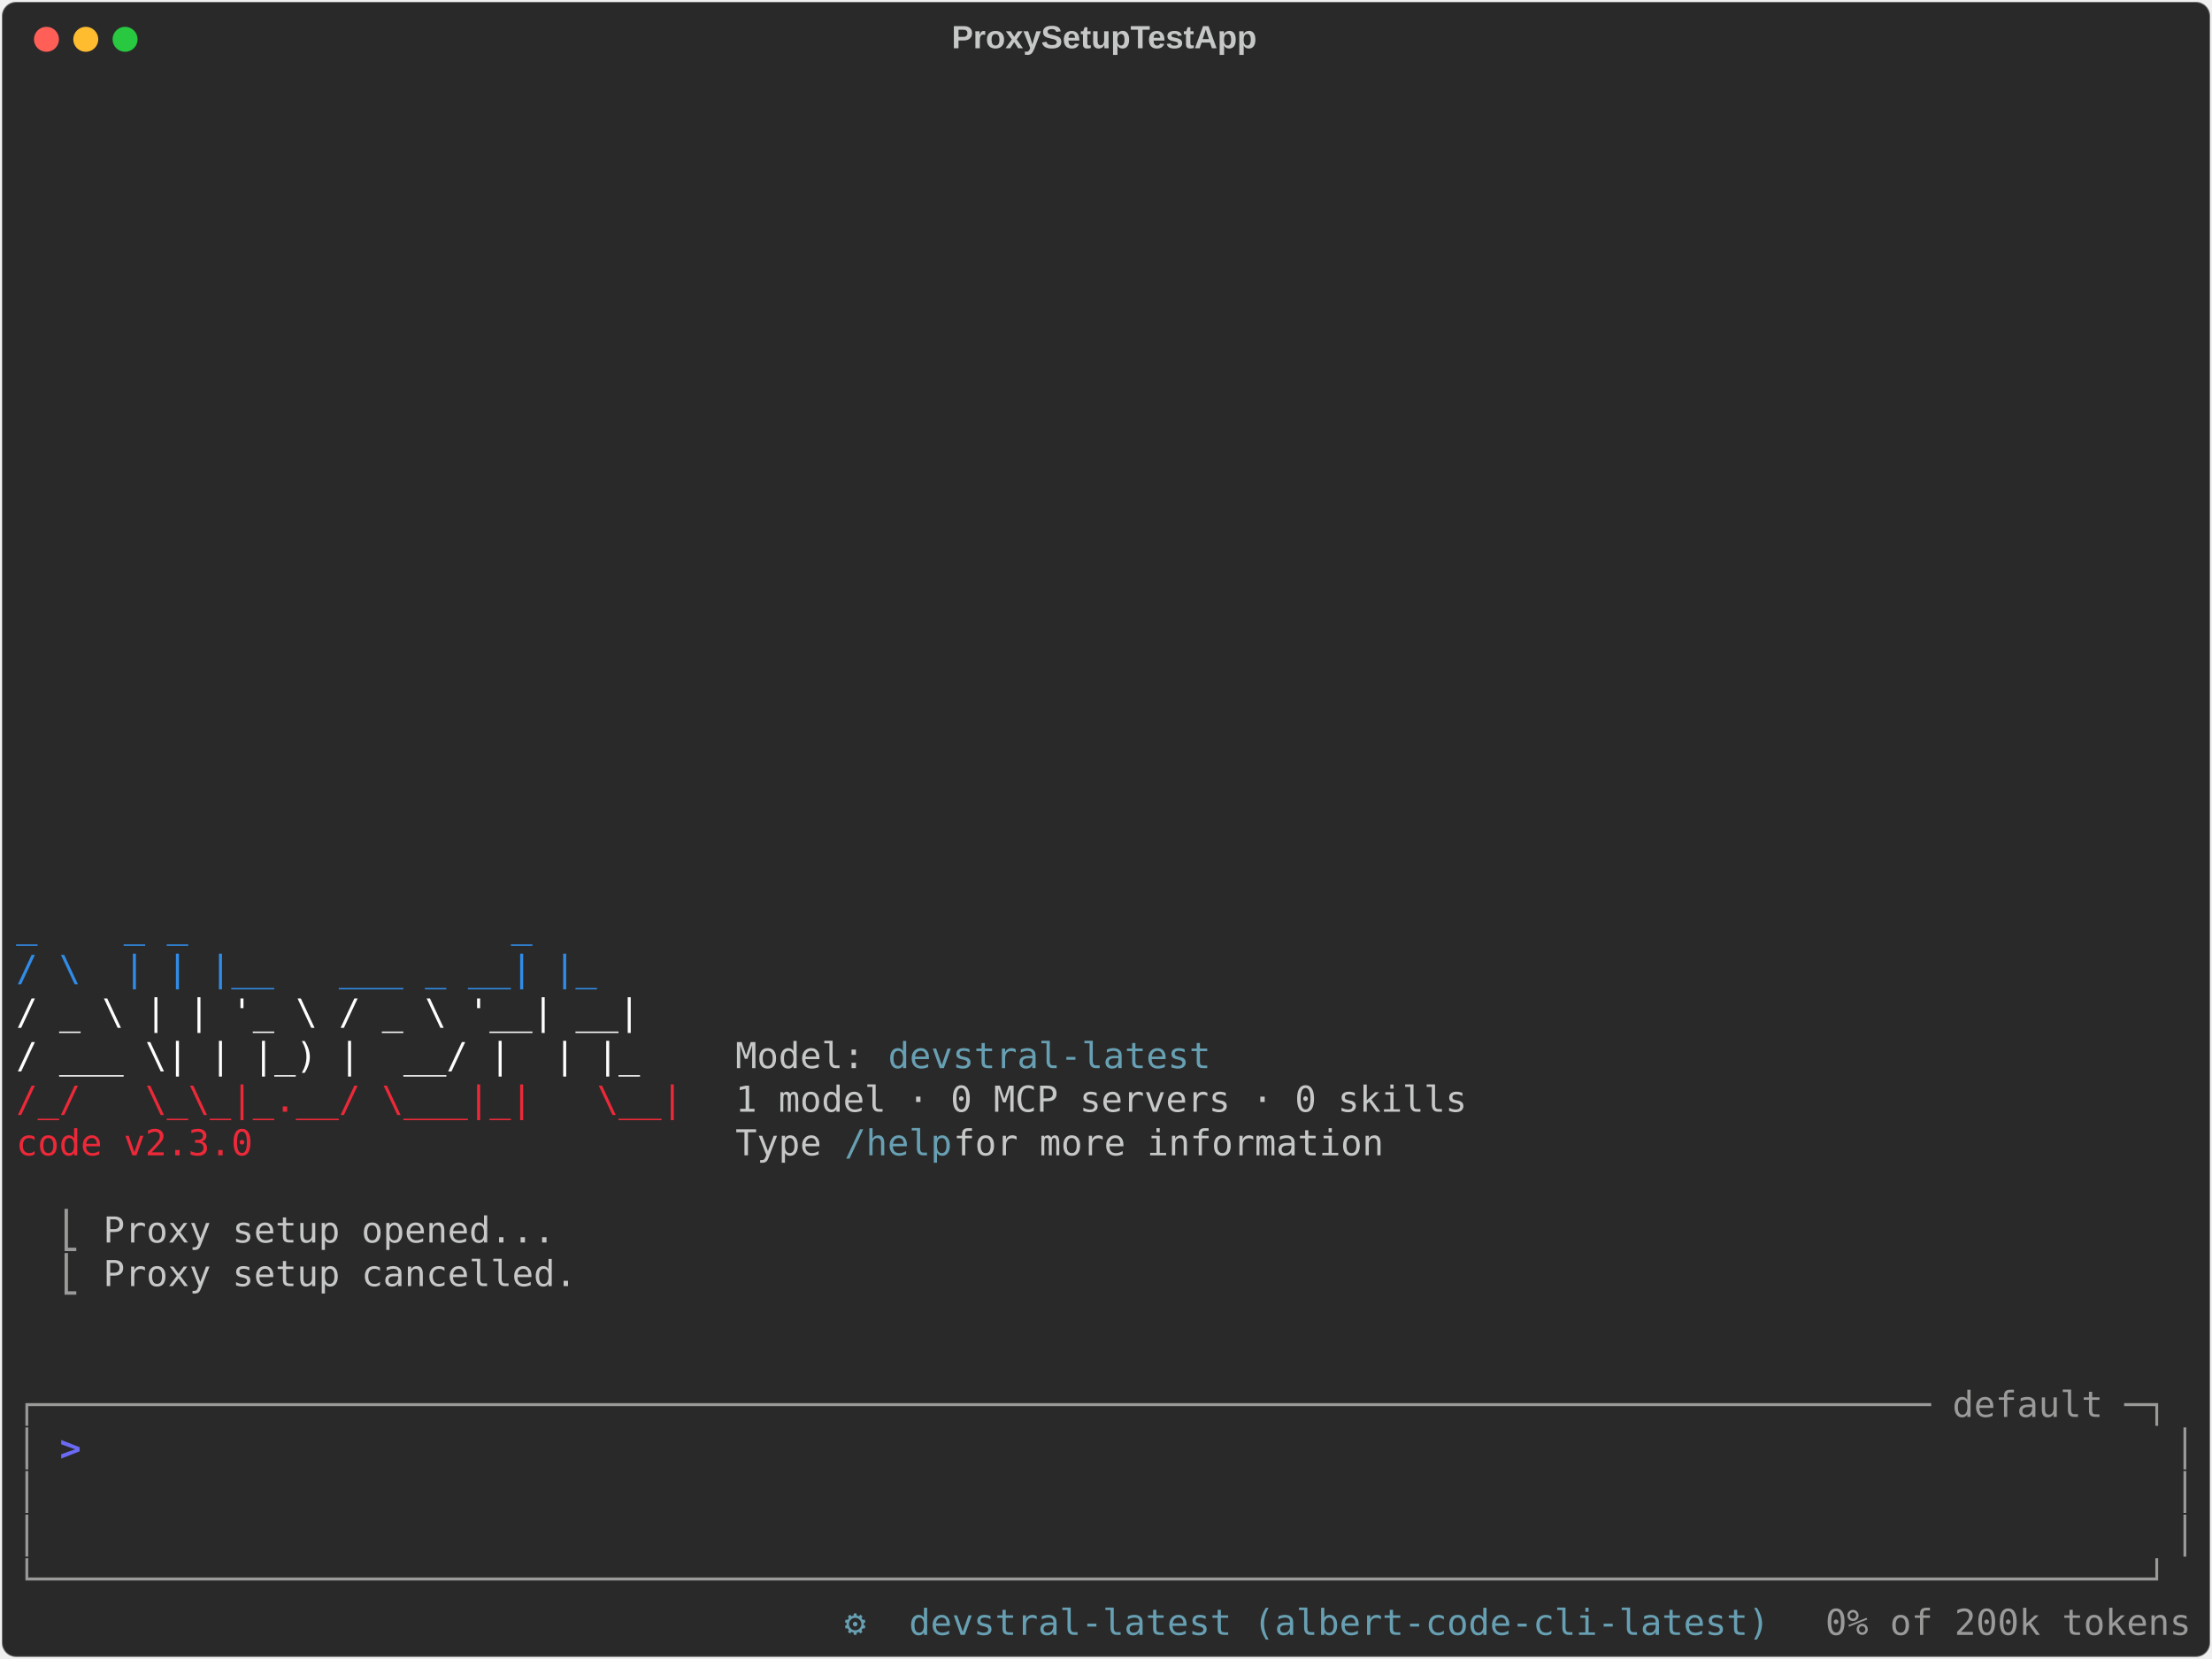
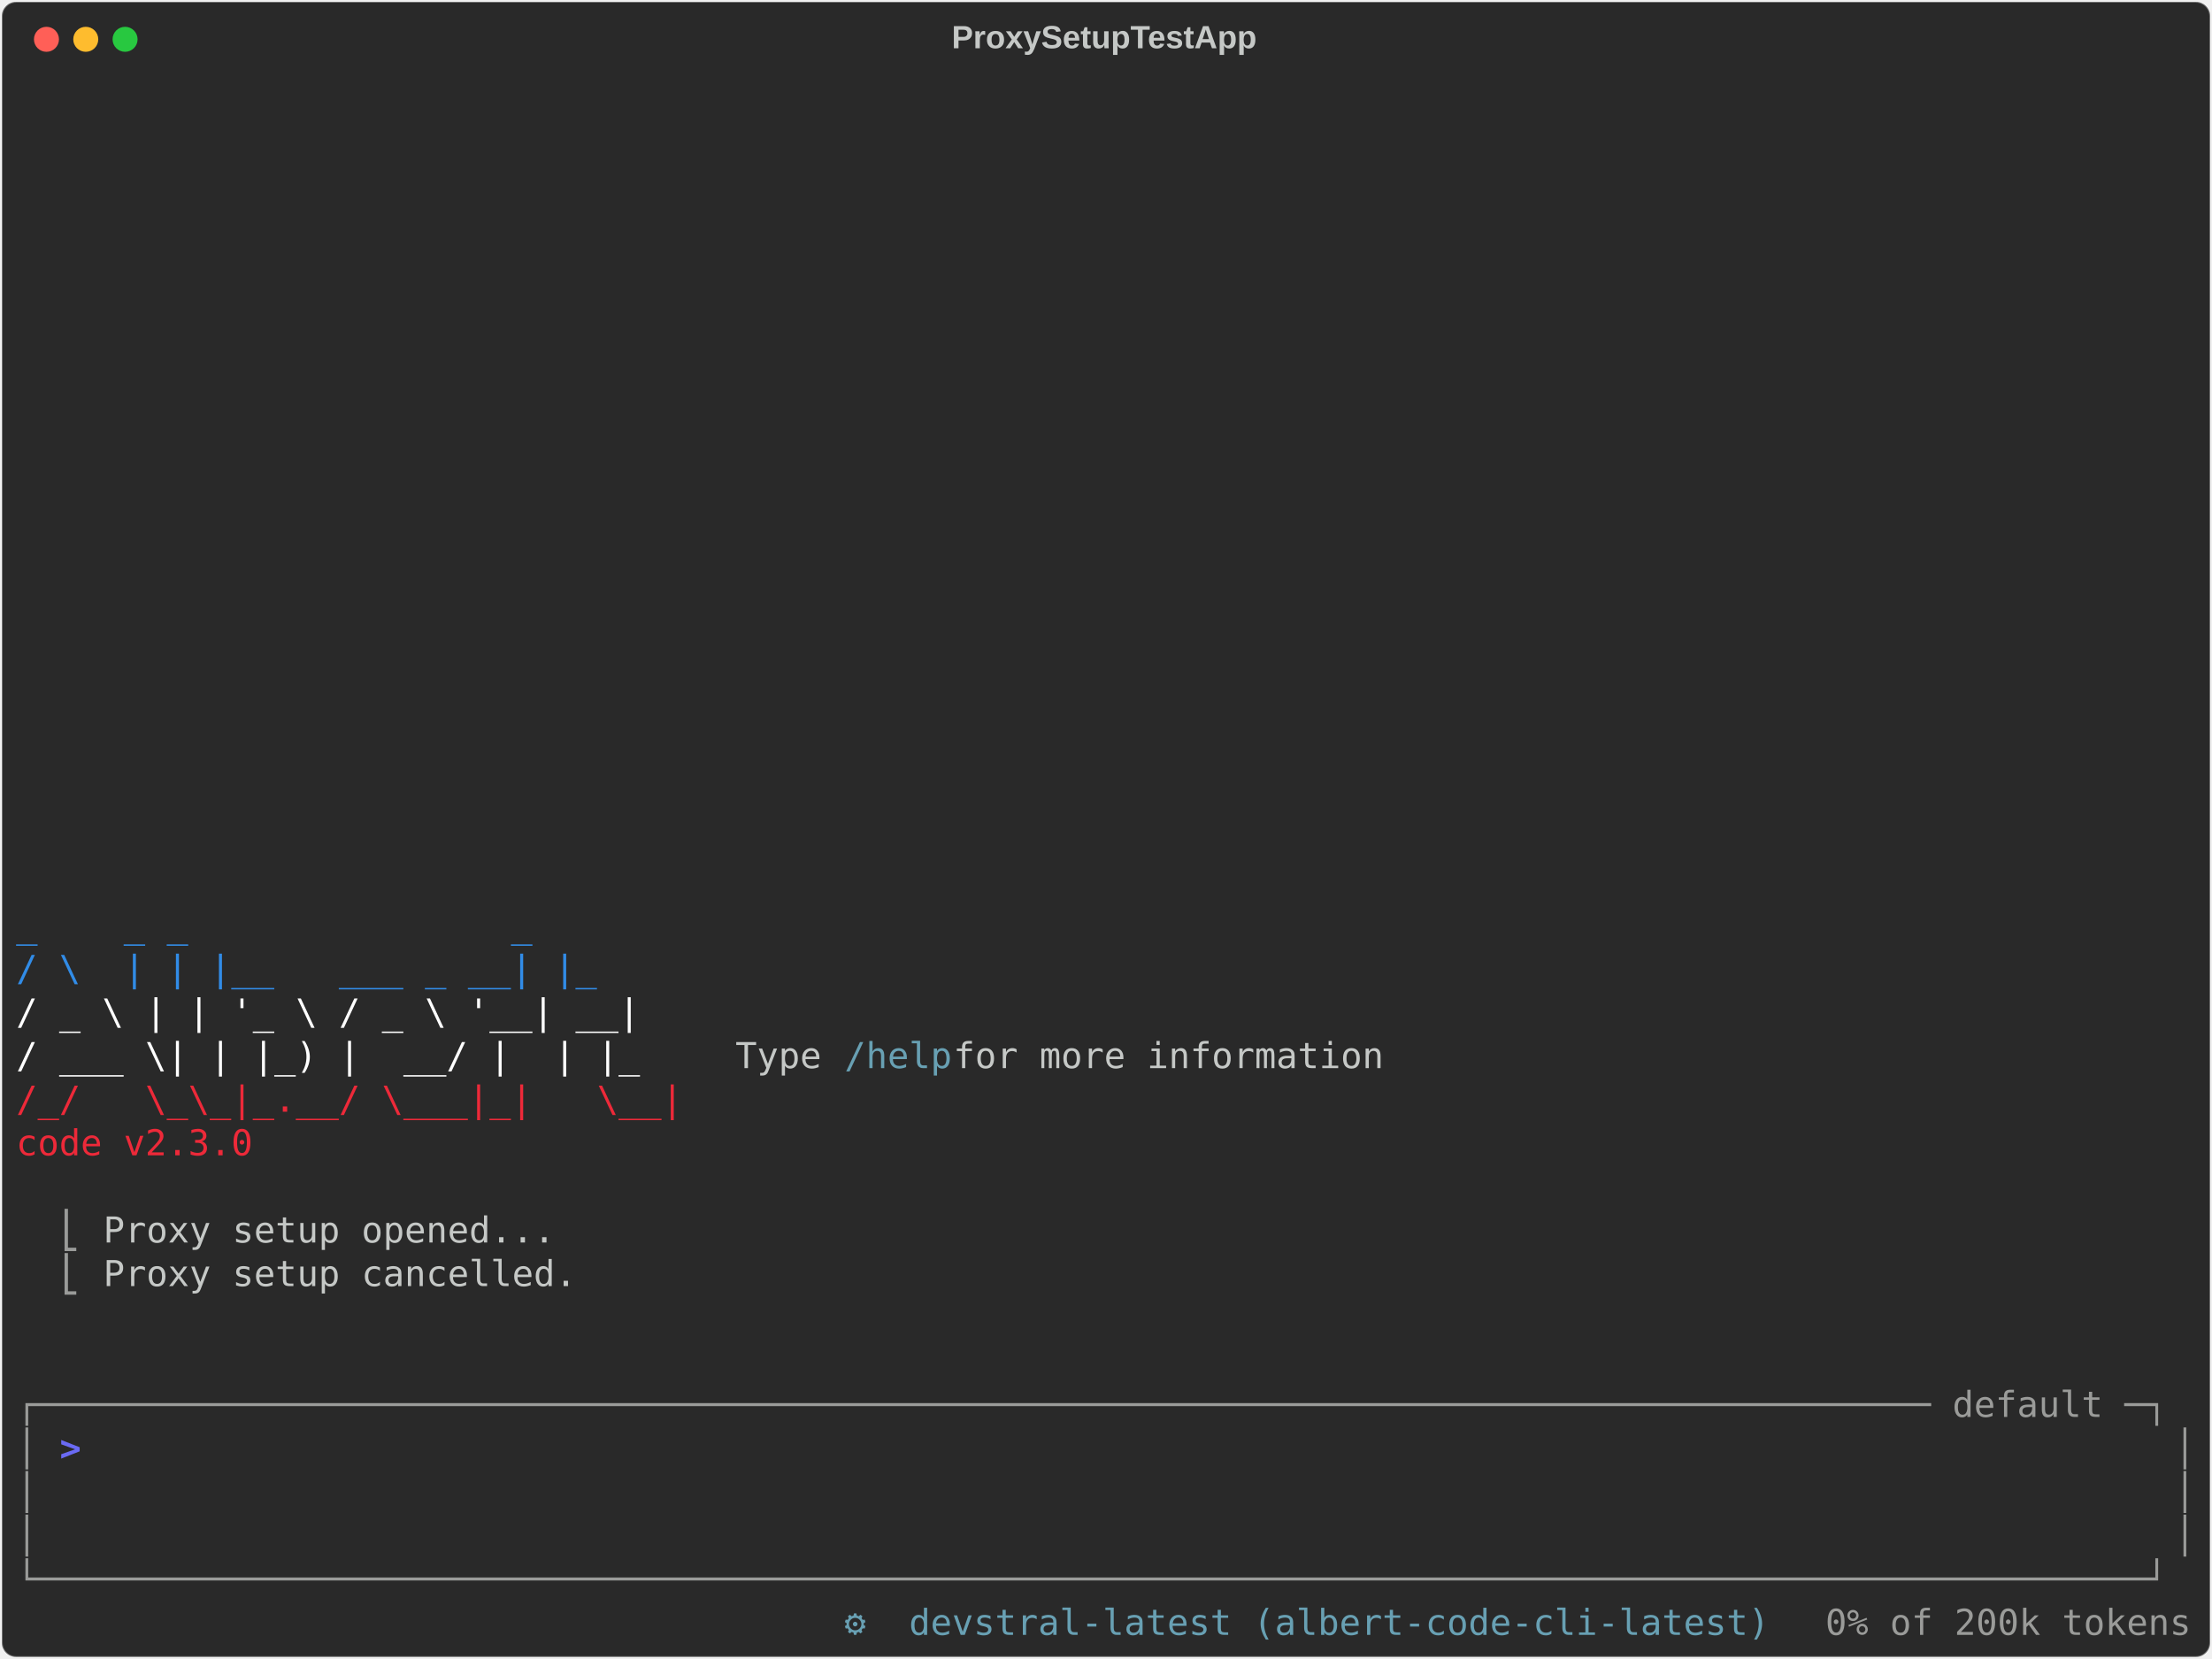
<svg xmlns="http://www.w3.org/2000/svg" class="rich-terminal" viewBox="0 0 1238 928.4">
  <style>

    @font-face {
        font-family: "Fira Code";
        src: local("FiraCode-Regular"),
                url("https://cdnjs.cloudflare.com/ajax/libs/firacode/6.2.0/woff2/FiraCode-Regular.woff2") format("woff2"),
                url("https://cdnjs.cloudflare.com/ajax/libs/firacode/6.2.0/woff/FiraCode-Regular.woff") format("woff");
        font-style: normal;
        font-weight: 400;
    }
    @font-face {
        font-family: "Fira Code";
        src: local("FiraCode-Bold"),
                url("https://cdnjs.cloudflare.com/ajax/libs/firacode/6.2.0/woff2/FiraCode-Bold.woff2") format("woff2"),
                url("https://cdnjs.cloudflare.com/ajax/libs/firacode/6.2.0/woff/FiraCode-Bold.woff") format("woff");
        font-style: bold;
        font-weight: 700;
    }

    .terminal-matrix {
        font-family: Fira Code, monospace;
        font-size: 20px;
        line-height: 24.4px;
        font-variant-east-asian: full-width;
    }

    .terminal-title {
        font-size: 18px;
        font-weight: bold;
        font-family: arial;
    }

    .terminal-r1 { fill: #c5c8c6 }
.terminal-r2 { fill: #318ce7 }
.terminal-r3 { fill: #ffffff }
.terminal-r4 { fill: #68a0b3 }
.terminal-r5 { fill: #ed2939 }
.terminal-r6 { fill: #9a9b99 }
.terminal-r7 { fill: #6a6af4;font-weight: bold }
    </style>
  <defs>
    <clipPath id="terminal-clip-terminal">
      <rect x="0" y="0" width="1219.0" height="877.4" />
    </clipPath>
    <clipPath id="terminal-line-0">
      <rect x="0" y="1.5" width="1220" height="24.65" />
    </clipPath>
    <clipPath id="terminal-line-1">
      <rect x="0" y="25.9" width="1220" height="24.65" />
    </clipPath>
    <clipPath id="terminal-line-2">
      <rect x="0" y="50.3" width="1220" height="24.65" />
    </clipPath>
    <clipPath id="terminal-line-3">
      <rect x="0" y="74.7" width="1220" height="24.65" />
    </clipPath>
    <clipPath id="terminal-line-4">
      <rect x="0" y="99.1" width="1220" height="24.65" />
    </clipPath>
    <clipPath id="terminal-line-5">
      <rect x="0" y="123.5" width="1220" height="24.65" />
    </clipPath>
    <clipPath id="terminal-line-6">
      <rect x="0" y="147.9" width="1220" height="24.65" />
    </clipPath>
    <clipPath id="terminal-line-7">
      <rect x="0" y="172.3" width="1220" height="24.65" />
    </clipPath>
    <clipPath id="terminal-line-8">
      <rect x="0" y="196.7" width="1220" height="24.65" />
    </clipPath>
    <clipPath id="terminal-line-9">
      <rect x="0" y="221.1" width="1220" height="24.65" />
    </clipPath>
    <clipPath id="terminal-line-10">
      <rect x="0" y="245.5" width="1220" height="24.65" />
    </clipPath>
    <clipPath id="terminal-line-11">
      <rect x="0" y="269.9" width="1220" height="24.65" />
    </clipPath>
    <clipPath id="terminal-line-12">
      <rect x="0" y="294.3" width="1220" height="24.65" />
    </clipPath>
    <clipPath id="terminal-line-13">
      <rect x="0" y="318.7" width="1220" height="24.65" />
    </clipPath>
    <clipPath id="terminal-line-14">
      <rect x="0" y="343.1" width="1220" height="24.65" />
    </clipPath>
    <clipPath id="terminal-line-15">
      <rect x="0" y="367.5" width="1220" height="24.65" />
    </clipPath>
    <clipPath id="terminal-line-16">
      <rect x="0" y="391.9" width="1220" height="24.65" />
    </clipPath>
    <clipPath id="terminal-line-17">
      <rect x="0" y="416.3" width="1220" height="24.65" />
    </clipPath>
    <clipPath id="terminal-line-18">
      <rect x="0" y="440.7" width="1220" height="24.65" />
    </clipPath>
    <clipPath id="terminal-line-19">
      <rect x="0" y="465.1" width="1220" height="24.65" />
    </clipPath>
    <clipPath id="terminal-line-20">
      <rect x="0" y="489.5" width="1220" height="24.65" />
    </clipPath>
    <clipPath id="terminal-line-21">
      <rect x="0" y="513.9" width="1220" height="24.65" />
    </clipPath>
    <clipPath id="terminal-line-22">
      <rect x="0" y="538.3" width="1220" height="24.65" />
    </clipPath>
    <clipPath id="terminal-line-23">
      <rect x="0" y="562.7" width="1220" height="24.65" />
    </clipPath>
    <clipPath id="terminal-line-24">
      <rect x="0" y="587.1" width="1220" height="24.65" />
    </clipPath>
    <clipPath id="terminal-line-25">
      <rect x="0" y="611.5" width="1220" height="24.65" />
    </clipPath>
    <clipPath id="terminal-line-26">
      <rect x="0" y="635.9" width="1220" height="24.65" />
    </clipPath>
    <clipPath id="terminal-line-27">
      <rect x="0" y="660.3" width="1220" height="24.65" />
    </clipPath>
    <clipPath id="terminal-line-28">
      <rect x="0" y="684.7" width="1220" height="24.65" />
    </clipPath>
    <clipPath id="terminal-line-29">
      <rect x="0" y="709.1" width="1220" height="24.65" />
    </clipPath>
    <clipPath id="terminal-line-30">
      <rect x="0" y="733.5" width="1220" height="24.65" />
    </clipPath>
    <clipPath id="terminal-line-31">
      <rect x="0" y="757.9" width="1220" height="24.65" />
    </clipPath>
    <clipPath id="terminal-line-32">
      <rect x="0" y="782.3" width="1220" height="24.65" />
    </clipPath>
    <clipPath id="terminal-line-33">
      <rect x="0" y="806.7" width="1220" height="24.65" />
    </clipPath>
    <clipPath id="terminal-line-34">
      <rect x="0" y="831.1" width="1220" height="24.65" />
    </clipPath>
  </defs>
  <rect fill="#292929" stroke="rgba(255,255,255,0.35)" stroke-width="1" x="1" y="1" width="1236" height="926.4" rx="8" />
  <text class="terminal-title" fill="#c5c8c6" text-anchor="middle" x="618" y="27">ProxySetupTestApp</text>
  <g transform="translate(26,22)">
    <circle cx="0" cy="0" r="7" fill="#ff5f57" />
    <circle cx="22" cy="0" r="7" fill="#febc2e" />
    <circle cx="44" cy="0" r="7" fill="#28c840" />
  </g>
  <g transform="translate(9, 41)" clip-path="url(#terminal-clip-terminal)">
    <g class="terminal-matrix">
      <text class="terminal-r1" x="1220" y="20" textLength="12.2" clip-path="url(#terminal-line-0)">
</text>
      <text class="terminal-r1" x="1220" y="44.4" textLength="12.2" clip-path="url(#terminal-line-1)">
</text>
      <text class="terminal-r1" x="1220" y="68.8" textLength="12.2" clip-path="url(#terminal-line-2)">
</text>
      <text class="terminal-r1" x="1220" y="93.2" textLength="12.2" clip-path="url(#terminal-line-3)">
</text>
      <text class="terminal-r1" x="1220" y="117.6" textLength="12.2" clip-path="url(#terminal-line-4)">
</text>
      <text class="terminal-r1" x="1220" y="142" textLength="12.2" clip-path="url(#terminal-line-5)">
</text>
      <text class="terminal-r1" x="1220" y="166.4" textLength="12.2" clip-path="url(#terminal-line-6)">
</text>
      <text class="terminal-r1" x="1220" y="190.8" textLength="12.2" clip-path="url(#terminal-line-7)">
</text>
      <text class="terminal-r1" x="1220" y="215.2" textLength="12.2" clip-path="url(#terminal-line-8)">
</text>
      <text class="terminal-r1" x="1220" y="239.6" textLength="12.2" clip-path="url(#terminal-line-9)">
</text>
      <text class="terminal-r1" x="1220" y="264" textLength="12.2" clip-path="url(#terminal-line-10)">
</text>
      <text class="terminal-r1" x="1220" y="288.4" textLength="12.2" clip-path="url(#terminal-line-11)">
</text>
      <text class="terminal-r1" x="1220" y="312.8" textLength="12.2" clip-path="url(#terminal-line-12)">
</text>
      <text class="terminal-r1" x="1220" y="337.2" textLength="12.2" clip-path="url(#terminal-line-13)">
</text>
      <text class="terminal-r1" x="1220" y="361.6" textLength="12.2" clip-path="url(#terminal-line-14)">
</text>
      <text class="terminal-r1" x="1220" y="386" textLength="12.2" clip-path="url(#terminal-line-15)">
</text>
      <text class="terminal-r1" x="1220" y="410.4" textLength="12.2" clip-path="url(#terminal-line-16)">
</text>
      <text class="terminal-r1" x="1220" y="434.8" textLength="12.2" clip-path="url(#terminal-line-17)">
</text>
      <text class="terminal-r1" x="1220" y="459.2" textLength="12.2" clip-path="url(#terminal-line-18)">
</text>
      <text class="terminal-r2" x="0" y="483.6" textLength="378.2" clip-path="url(#terminal-line-19)">    _    _ _               _   </text>
      <text class="terminal-r1" x="1220" y="483.6" textLength="12.2" clip-path="url(#terminal-line-19)">
</text>
      <text class="terminal-r2" x="0" y="508" textLength="378.2" clip-path="url(#terminal-line-20)">   / \  | | |__   ___ _ __| |_ </text>
      <text class="terminal-r1" x="1220" y="508" textLength="12.2" clip-path="url(#terminal-line-20)">
</text>
      <text class="terminal-r3" x="0" y="532.4" textLength="378.2" clip-path="url(#terminal-line-21)">  / _ \ | | '_ \ / _ \ '__| __|</text>
      <text class="terminal-r1" x="1220" y="532.4" textLength="12.2" clip-path="url(#terminal-line-21)">
</text>
      <text class="terminal-r3" x="0" y="556.8" textLength="378.2" clip-path="url(#terminal-line-22)"> / ___ \| | |_) |  __/ |  | |_ </text>
-       <text class="terminal-r1" x="402.6" y="556.8" textLength="85.4" clip-path="url(#terminal-line-22)">Model: </text>
-       <text class="terminal-r4" x="488" y="556.8" textLength="183" clip-path="url(#terminal-line-22)">devstral-latest</text>
+       <text class="terminal-r1" x="402.6" y="556.8" textLength="61" clip-path="url(#terminal-line-22)">Type </text>
+       <text class="terminal-r4" x="463.6" y="556.8" textLength="61" clip-path="url(#terminal-line-22)">/help</text>
+       <text class="terminal-r1" x="524.6" y="556.8" textLength="256.2" clip-path="url(#terminal-line-22)"> for more information</text>
      <text class="terminal-r1" x="1220" y="556.8" textLength="12.2" clip-path="url(#terminal-line-22)">
</text>
      <text class="terminal-r5" x="0" y="581.2" textLength="378.2" clip-path="url(#terminal-line-23)">/_/   \_\_|_.__/ \___|_|   \__|</text>
-       <text class="terminal-r1" x="402.6" y="581.2" textLength="414.8" clip-path="url(#terminal-line-23)">1 model · 0 MCP servers · 0 skills</text>
      <text class="terminal-r1" x="1220" y="581.2" textLength="12.2" clip-path="url(#terminal-line-23)">
</text>
      <text class="terminal-r5" x="0" y="605.6" textLength="353.8" clip-path="url(#terminal-line-24)">                  code v2.3.0</text>
-       <text class="terminal-r1" x="402.6" y="605.6" textLength="61" clip-path="url(#terminal-line-24)">Type </text>
-       <text class="terminal-r4" x="463.6" y="605.6" textLength="61" clip-path="url(#terminal-line-24)">/help</text>
-       <text class="terminal-r1" x="524.6" y="605.6" textLength="256.2" clip-path="url(#terminal-line-24)"> for more information</text>
      <text class="terminal-r1" x="1220" y="605.6" textLength="12.2" clip-path="url(#terminal-line-24)">
</text>
      <text class="terminal-r1" x="1220" y="630" textLength="12.2" clip-path="url(#terminal-line-25)">
</text>
      <text class="terminal-r6" x="24.4" y="654.4" textLength="12.2" clip-path="url(#terminal-line-26)">⎣</text>
      <text class="terminal-r1" x="48.8" y="654.4" textLength="256.2" clip-path="url(#terminal-line-26)">Proxy setup opened...</text>
      <text class="terminal-r1" x="1220" y="654.4" textLength="12.2" clip-path="url(#terminal-line-26)">
</text>
      <text class="terminal-r6" x="24.4" y="678.8" textLength="12.2" clip-path="url(#terminal-line-27)">⎣</text>
      <text class="terminal-r1" x="48.8" y="678.8" textLength="268.4" clip-path="url(#terminal-line-27)">Proxy setup cancelled.</text>
      <text class="terminal-r1" x="1220" y="678.8" textLength="12.2" clip-path="url(#terminal-line-27)">
</text>
      <text class="terminal-r1" x="1220" y="703.2" textLength="12.2" clip-path="url(#terminal-line-28)">
</text>
      <text class="terminal-r1" x="1220" y="727.6" textLength="12.2" clip-path="url(#terminal-line-29)">
</text>
      <text class="terminal-r6" x="0" y="752" textLength="1220" clip-path="url(#terminal-line-30)">┌──────────────────────────────────────────────────────────────────────────────────────── default ─┐</text>
      <text class="terminal-r1" x="1220" y="752" textLength="12.2" clip-path="url(#terminal-line-30)">
</text>
      <text class="terminal-r6" x="0" y="776.4" textLength="12.2" clip-path="url(#terminal-line-31)">│</text>
      <text class="terminal-r7" x="24.4" y="776.4" textLength="12.2" clip-path="url(#terminal-line-31)">&gt;</text>
      <text class="terminal-r6" x="1207.8" y="776.4" textLength="12.2" clip-path="url(#terminal-line-31)">│</text>
      <text class="terminal-r1" x="1220" y="776.4" textLength="12.2" clip-path="url(#terminal-line-31)">
</text>
      <text class="terminal-r6" x="0" y="800.8" textLength="12.2" clip-path="url(#terminal-line-32)">│</text>
      <text class="terminal-r6" x="1207.8" y="800.8" textLength="12.2" clip-path="url(#terminal-line-32)">│</text>
      <text class="terminal-r1" x="1220" y="800.8" textLength="12.2" clip-path="url(#terminal-line-32)">
</text>
      <text class="terminal-r6" x="0" y="825.2" textLength="12.2" clip-path="url(#terminal-line-33)">│</text>
      <text class="terminal-r6" x="1207.8" y="825.2" textLength="12.2" clip-path="url(#terminal-line-33)">│</text>
      <text class="terminal-r1" x="1220" y="825.2" textLength="12.2" clip-path="url(#terminal-line-33)">
</text>
      <text class="terminal-r6" x="0" y="849.6" textLength="1220" clip-path="url(#terminal-line-34)">└──────────────────────────────────────────────────────────────────────────────────────────────────┘</text>
      <text class="terminal-r1" x="1220" y="849.6" textLength="12.2" clip-path="url(#terminal-line-34)">
</text>
      <text class="terminal-r4" x="463.6" y="874" textLength="524.6" clip-path="url(#terminal-line-35)">⚙  devstral-latest (albert-code-cli-latest)</text>
      <text class="terminal-r6" x="1012.6" y="874" textLength="207.4" clip-path="url(#terminal-line-35)">0% of 200k tokens</text>
    </g>
  </g>
</svg>
